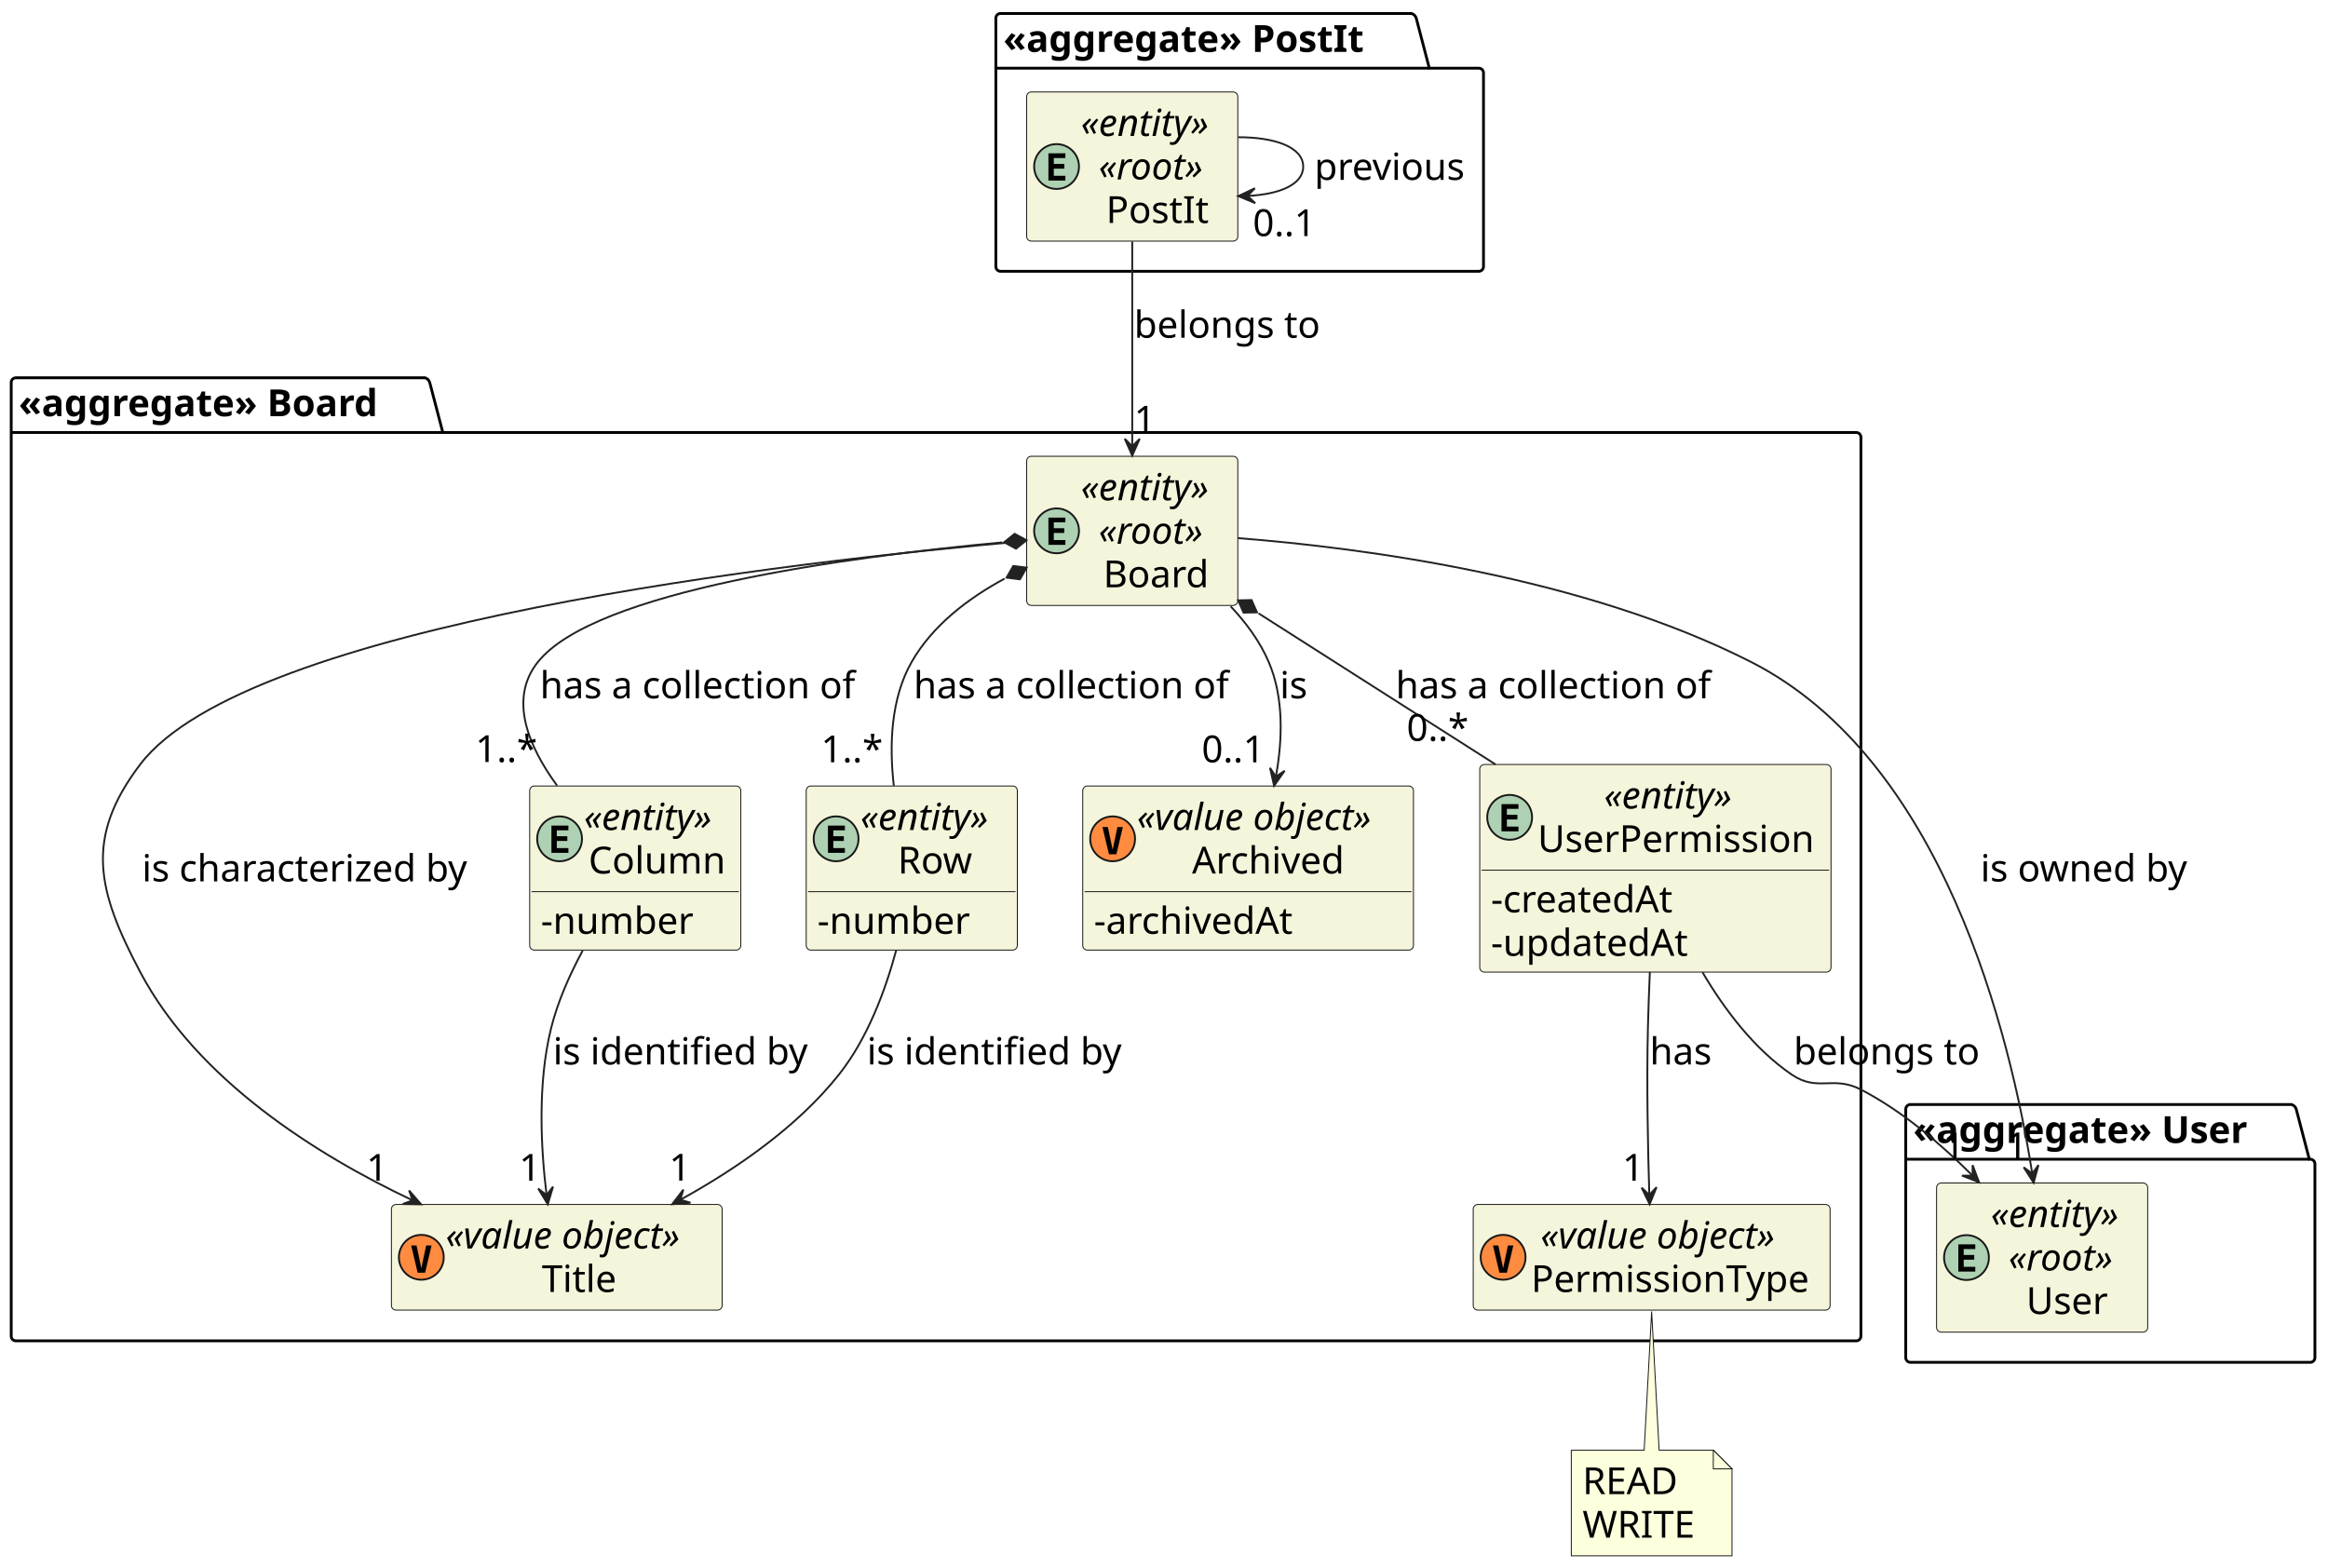
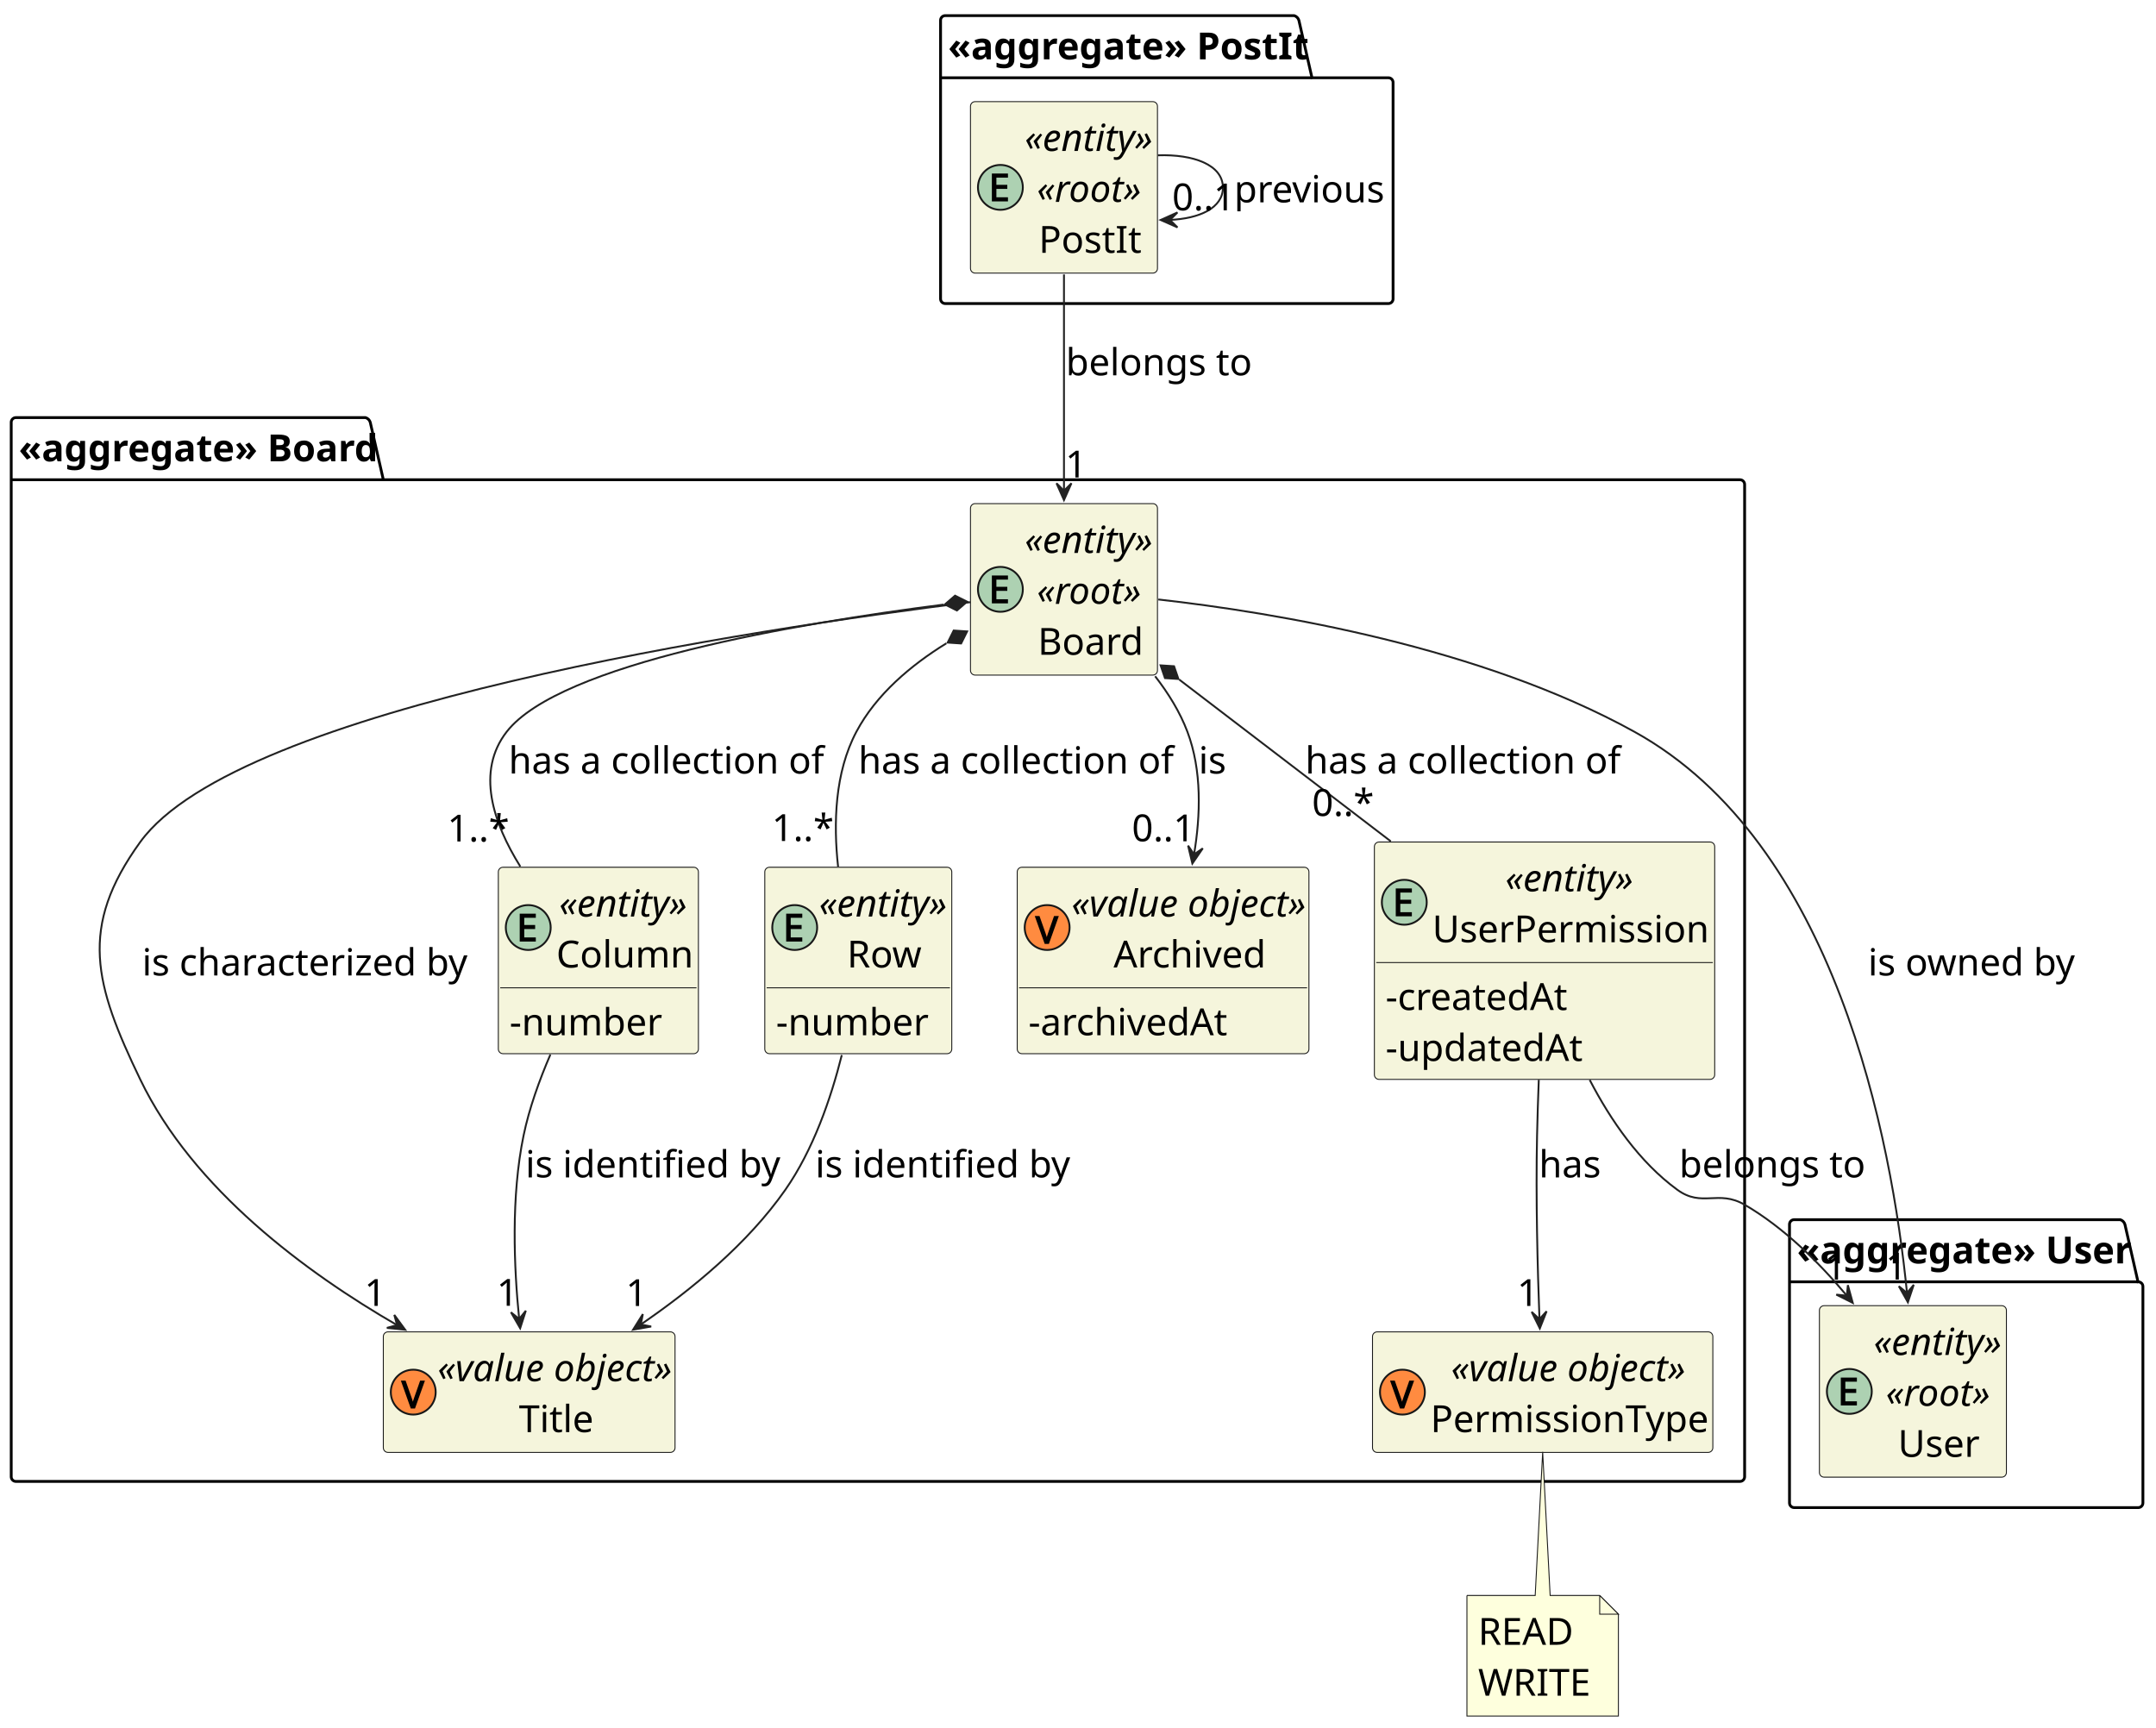
- <svg xmlns="http://www.w3.org/2000/svg" contentStyleType="text/css" height="839px" preserveAspectRatio="none" style="width:1246px;height:839px;background:#FFFFFF;" version="1.1" viewBox="0 0 1246 839" width="1246px" zoomAndPan="magnify">
+ <svg xmlns="http://www.w3.org/2000/svg" contentStyleType="text/css" height="924px" preserveAspectRatio="none" style="width:1153px;height:924px;background:#FFFFFF;" version="1.1" viewBox="0 0 1153 924" width="1153px" zoomAndPan="magnify">
  <defs />
  <g>
    <g id="cluster_&lt;&lt;aggregate&gt;&gt; Board">
-       <path d="M8.5,202.217 L227.5,202.217 A3.75,3.75 0 0 1 230,204.717 L237,231.498 L993.5,231.498 A2.5,2.5 0 0 1 996,233.998 L996,715.217 A2.5,2.5 0 0 1 993.5,717.717 L8.5,717.717 A2.5,2.5 0 0 1 6,715.217 L6,204.717 A2.5,2.5 0 0 1 8.5,202.217 " fill="none" style="stroke:#000000;stroke-width:1.5;" />
-       <line style="stroke:#000000;stroke-width:1.5;" x1="6" x2="237" y1="231.498" y2="231.498" />
-       <text fill="#000000" font-family="sans-serif" font-size="20" font-weight="bold" lengthAdjust="spacing" textLength="218" x="10" y="222.781">«aggregate» Board</text>
+       <path d="M8.5,223.36 L195.5,223.36 A3.75,3.75 0 0 1 198,225.86 L205,256.6 L930.5,256.6 A2.5,2.5 0 0 1 933,259.1 L933,789.86 A2.5,2.5 0 0 1 930.5,792.36 L8.5,792.36 A2.5,2.5 0 0 1 6,789.86 L6,225.86 A2.5,2.5 0 0 1 8.5,223.36 " fill="none" style="stroke:#000000;stroke-width:1.5;" />
+       <line style="stroke:#000000;stroke-width:1.5;" x1="6" x2="205" y1="256.6" y2="256.6" />
+       <text fill="#000000" font-family="sans-serif" font-size="20" font-weight="bold" lengthAdjust="spacing" textLength="186" x="10" y="246.74">«aggregate» Board</text>
    </g>
    <g id="cluster_&lt;&lt;aggregate&gt;&gt; PostIt">
-       <path d="M535.5,7.217 L755.5,7.217 A3.75,3.75 0 0 1 758,9.717 L765,36.498 L791.5,36.498 A2.5,2.5 0 0 1 794,38.998 L794,142.717 A2.5,2.5 0 0 1 791.5,145.217 L535.5,145.217 A2.5,2.5 0 0 1 533,142.717 L533,9.717 A2.5,2.5 0 0 1 535.5,7.217 " fill="none" style="stroke:#000000;stroke-width:1.5;" />
-       <line style="stroke:#000000;stroke-width:1.5;" x1="533" x2="765" y1="36.498" y2="36.498" />
-       <text fill="#000000" font-family="sans-serif" font-size="20" font-weight="bold" lengthAdjust="spacing" textLength="219" x="537" y="27.781">«aggregate» PostIt</text>
+       <path d="M505.5,8.36 L692.125,8.36 A3.75,3.75 0 0 1 694.625,10.86 L701.625,41.6 L742.5,41.6 A2.5,2.5 0 0 1 745,44.1 L745,159.86 A2.5,2.5 0 0 1 742.5,162.36 L505.5,162.36 A2.5,2.5 0 0 1 503,159.86 L503,10.86 A2.5,2.5 0 0 1 505.5,8.36 " fill="none" style="stroke:#000000;stroke-width:1.5;" />
+       <line style="stroke:#000000;stroke-width:1.5;" x1="503" x2="701.625" y1="41.6" y2="41.6" />
+       <text fill="#000000" font-family="sans-serif" font-size="20" font-weight="bold" lengthAdjust="spacing" textLength="185.625" x="507" y="31.74">«aggregate» PostIt</text>
    </g>
    <g id="cluster_&lt;&lt;aggregate&gt;&gt; User">
-       <path d="M1022.5,591.217 L1226.5,591.217 A3.75,3.75 0 0 1 1229,593.717 L1236,620.498 L1236.5,620.498 A2.5,2.5 0 0 1 1239,622.998 L1239,726.717 A2.5,2.5 0 0 1 1236.5,729.217 L1022.5,729.217 A2.5,2.5 0 0 1 1020,726.717 L1020,593.717 A2.5,2.5 0 0 1 1022.5,591.217 " fill="none" style="stroke:#000000;stroke-width:1.5;" />
-       <line style="stroke:#000000;stroke-width:1.5;" x1="1020" x2="1236" y1="620.498" y2="620.498" />
-       <text fill="#000000" font-family="sans-serif" font-size="20" font-weight="bold" lengthAdjust="spacing" textLength="203" x="1024" y="611.781">«aggregate» User</text>
+       <path d="M959.5,652.36 L1133.875,652.36 A3.75,3.75 0 0 1 1136.375,654.86 L1143.375,685.6 L1143.5,685.6 A2.5,2.5 0 0 1 1146,688.1 L1146,803.86 A2.5,2.5 0 0 1 1143.5,806.36 L959.5,806.36 A2.5,2.5 0 0 1 957,803.86 L957,654.86 A2.5,2.5 0 0 1 959.5,652.36 " fill="none" style="stroke:#000000;stroke-width:1.5;" />
+       <line style="stroke:#000000;stroke-width:1.5;" x1="957" x2="1143.375" y1="685.6" y2="685.6" />
+       <text fill="#000000" font-family="sans-serif" font-size="20" font-weight="bold" lengthAdjust="spacing" textLength="173.375" x="961" y="675.74">«aggregate» User</text>
    </g>
    <g id="elem_Board">
-       <rect codeLine="37" fill="#F5F5DC" height="79.844" id="Board" rx="2.5" ry="2.5" style="stroke:#181818;stroke-width:0.5;" width="113" x="549.5" y="244.217" />
-       <ellipse cx="565.5" cy="284.139" fill="#ADD1B2" rx="12" ry="12" style="stroke:#181818;stroke-width:1.0;" />
-       <path d="M570.219,291.639 L561.141,291.639 L561.141,277.06 L570.219,277.06 L570.219,279.592 L564.016,279.592 L564.016,282.748 L569.641,282.748 L569.641,285.279 L564.016,285.279 L564.016,289.092 L570.219,289.092 L570.219,291.639 Z " fill="#000000" />
-       <text fill="#000000" font-family="sans-serif" font-size="20" font-style="italic" lengthAdjust="spacing" textLength="83" x="578.5" y="267.781">«entity»</text>
-       <text fill="#000000" font-family="sans-serif" font-size="20" font-style="italic" lengthAdjust="spacing" textLength="64" x="588" y="291.062">«root»</text>
-       <text fill="#000000" font-family="sans-serif" font-size="20" lengthAdjust="spacing" textLength="59" x="590.5" y="314.344">Board</text>
+       <rect codeLine="37" fill="#F5F5DC" height="91.72" id="Board" rx="2.5" ry="2.5" style="stroke:#181818;stroke-width:0.5;" width="100" x="519" y="269.36" />
+       <ellipse cx="535" cy="315.22" fill="#ADD1B2" rx="12" ry="12" style="stroke:#181818;stroke-width:1.0;" />
+       <path d="M539.047,322.72 L530.438,322.72 L530.438,307.814 L539.047,307.814 L539.047,310.017 L532.859,310.017 L532.859,313.861 L538.688,313.861 L538.688,316.033 L532.859,316.033 L532.859,320.517 L539.047,320.517 L539.047,322.72 Z " fill="#000000" />
+       <text fill="#000000" font-family="sans-serif" font-size="20" font-style="italic" lengthAdjust="spacing" textLength="70" x="548" y="295.74">«entity»</text>
+       <text fill="#000000" font-family="sans-serif" font-size="20" font-style="italic" lengthAdjust="spacing" textLength="57" x="554.5" y="322.98">«root»</text>
+       <text fill="#000000" font-family="sans-serif" font-size="20" lengthAdjust="spacing" textLength="56" x="555" y="350.22">Board</text>
    </g>
    <g id="elem_Title">
-       <rect codeLine="48" fill="#F5F5DC" height="56.562" id="Title" rx="2.5" ry="2.5" style="stroke:#181818;stroke-width:0.5;" width="177" x="209.5" y="644.717" />
-       <ellipse cx="225.5" cy="672.998" fill="#FF8B40" rx="12" ry="12" style="stroke:#181818;stroke-width:1.0;" />
-       <path d="M225.516,678.842 L228.078,666.67 L230.984,666.67 L227.516,681.248 L223.531,681.248 L220.062,666.67 L222.953,666.67 L225.516,678.842 Z " fill="#000000" />
-       <text fill="#000000" font-family="sans-serif" font-size="20" font-style="italic" lengthAdjust="spacing" textLength="147" x="238.5" y="668.281">«value object»</text>
-       <text fill="#000000" font-family="sans-serif" font-size="20" lengthAdjust="spacing" textLength="44" x="290" y="691.562">Title</text>
+       <rect codeLine="48" fill="#F5F5DC" height="64.48" id="Title" rx="2.5" ry="2.5" style="stroke:#181818;stroke-width:0.5;" width="156" x="205" y="712.36" />
+       <ellipse cx="221" cy="744.6" fill="#FF8B40" rx="12" ry="12" style="stroke:#181818;stroke-width:1.0;" />
+       <path d="M227.25,738.444 L221.938,753.35 L219.688,753.35 L214.375,738.444 L216.906,738.444 L220.203,747.803 Q220.422,748.397 220.578,748.944 Q220.75,749.491 220.875,749.991 Q221.016,750.475 220.812,750.522 Q220.594,750.491 220.734,749.975 Q220.875,749.459 221.047,748.928 Q221.219,748.381 221.422,747.772 L224.688,738.444 L227.25,738.444 Z " fill="#000000" />
+       <text fill="#000000" font-family="sans-serif" font-size="20" font-style="italic" lengthAdjust="spacing" textLength="126" x="234" y="738.74">«value object»</text>
+       <text fill="#000000" font-family="sans-serif" font-size="20" lengthAdjust="spacing" textLength="39" x="277.5" y="765.98">Title</text>
    </g>
    <g id="elem_Column">
-       <rect codeLine="40" fill="#F5F5DC" height="87.844" id="Column" rx="2.5" ry="2.5" style="stroke:#181818;stroke-width:0.5;" width="113" x="283.5" y="420.717" />
-       <ellipse cx="299.5" cy="448.998" fill="#ADD1B2" rx="12" ry="12" style="stroke:#181818;stroke-width:1.0;" />
-       <path d="M304.219,456.498 L295.141,456.498 L295.141,441.92 L304.219,441.92 L304.219,444.451 L298.016,444.451 L298.016,447.607 L303.641,447.607 L303.641,450.139 L298.016,450.139 L298.016,453.951 L304.219,453.951 L304.219,456.498 Z " fill="#000000" />
-       <text fill="#000000" font-family="sans-serif" font-size="20" font-style="italic" lengthAdjust="spacing" textLength="83" x="312.5" y="444.281">«entity»</text>
-       <text fill="#000000" font-family="sans-serif" font-size="20" lengthAdjust="spacing" textLength="78" x="315" y="467.562">Column</text>
-       <line style="stroke:#181818;stroke-width:0.5;" x1="284.5" x2="395.5" y1="477.279" y2="477.279" />
-       <text fill="#000000" font-family="sans-serif" font-size="20" lengthAdjust="spacing" textLength="86" x="289.5" y="499.844">-number</text>
+       <rect codeLine="40" fill="#F5F5DC" height="99.72" id="Column" rx="2.5" ry="2.5" style="stroke:#181818;stroke-width:0.5;" width="107" x="266.5" y="463.86" />
+       <ellipse cx="282.5" cy="496.1" fill="#ADD1B2" rx="12" ry="12" style="stroke:#181818;stroke-width:1.0;" />
+       <path d="M286.547,503.6 L277.938,503.6 L277.938,488.694 L286.547,488.694 L286.547,490.897 L280.359,490.897 L280.359,494.741 L286.188,494.741 L286.188,496.913 L280.359,496.913 L280.359,501.397 L286.547,501.397 L286.547,503.6 Z " fill="#000000" />
+       <text fill="#000000" font-family="sans-serif" font-size="20" font-style="italic" lengthAdjust="spacing" textLength="70" x="299" y="490.24">«entity»</text>
+       <text fill="#000000" font-family="sans-serif" font-size="20" lengthAdjust="spacing" textLength="73" x="297.5" y="517.48">Column</text>
+       <line style="stroke:#181818;stroke-width:0.5;" x1="267.5" x2="372.5" y1="528.34" y2="528.34" />
+       <text fill="#000000" font-family="sans-serif" font-size="20" lengthAdjust="spacing" textLength="80" x="272.5" y="553.72">-number</text>
    </g>
    <g id="elem_Row">
-       <rect codeLine="44" fill="#F5F5DC" height="87.844" id="Row" rx="2.5" ry="2.5" style="stroke:#181818;stroke-width:0.5;" width="113" x="431.5" y="420.717" />
-       <ellipse cx="447.5" cy="448.998" fill="#ADD1B2" rx="12" ry="12" style="stroke:#181818;stroke-width:1.0;" />
-       <path d="M452.219,456.498 L443.141,456.498 L443.141,441.92 L452.219,441.92 L452.219,444.451 L446.016,444.451 L446.016,447.607 L451.641,447.607 L451.641,450.139 L446.016,450.139 L446.016,453.951 L452.219,453.951 L452.219,456.498 Z " fill="#000000" />
-       <text fill="#000000" font-family="sans-serif" font-size="20" font-style="italic" lengthAdjust="spacing" textLength="83" x="460.5" y="444.281">«entity»</text>
-       <text fill="#000000" font-family="sans-serif" font-size="20" lengthAdjust="spacing" textLength="43" x="480.5" y="467.562">Row</text>
-       <line style="stroke:#181818;stroke-width:0.5;" x1="432.5" x2="543.5" y1="477.279" y2="477.279" />
-       <text fill="#000000" font-family="sans-serif" font-size="20" lengthAdjust="spacing" textLength="86" x="437.5" y="499.844">-number</text>
+       <rect codeLine="44" fill="#F5F5DC" height="99.72" id="Row" rx="2.5" ry="2.5" style="stroke:#181818;stroke-width:0.5;" width="100" x="409" y="463.86" />
+       <ellipse cx="425" cy="496.1" fill="#ADD1B2" rx="12" ry="12" style="stroke:#181818;stroke-width:1.0;" />
+       <path d="M429.047,503.6 L420.438,503.6 L420.438,488.694 L429.047,488.694 L429.047,490.897 L422.859,490.897 L422.859,494.741 L428.688,494.741 L428.688,496.913 L422.859,496.913 L422.859,501.397 L429.047,501.397 L429.047,503.6 Z " fill="#000000" />
+       <text fill="#000000" font-family="sans-serif" font-size="20" font-style="italic" lengthAdjust="spacing" textLength="70" x="438" y="490.24">«entity»</text>
+       <text fill="#000000" font-family="sans-serif" font-size="20" lengthAdjust="spacing" textLength="40" x="453" y="517.48">Row</text>
+       <line style="stroke:#181818;stroke-width:0.5;" x1="410" x2="508" y1="528.34" y2="528.34" />
+       <text fill="#000000" font-family="sans-serif" font-size="20" lengthAdjust="spacing" textLength="80" x="415" y="553.72">-number</text>
    </g>
    <g id="elem_Archived">
-       <rect codeLine="50" fill="#F5F5DC" height="87.844" id="Archived" rx="2.5" ry="2.5" style="stroke:#181818;stroke-width:0.5;" width="177" x="579.5" y="420.717" />
-       <ellipse cx="595.5" cy="448.998" fill="#FF8B40" rx="12" ry="12" style="stroke:#181818;stroke-width:1.0;" />
-       <path d="M595.516,454.842 L598.078,442.67 L600.984,442.67 L597.516,457.248 L593.531,457.248 L590.062,442.67 L592.953,442.67 L595.516,454.842 Z " fill="#000000" />
-       <text fill="#000000" font-family="sans-serif" font-size="20" font-style="italic" lengthAdjust="spacing" textLength="147" x="608.5" y="444.281">«value object»</text>
-       <text fill="#000000" font-family="sans-serif" font-size="20" lengthAdjust="spacing" textLength="88" x="638" y="467.562">Archived</text>
-       <line style="stroke:#181818;stroke-width:0.5;" x1="580.5" x2="755.5" y1="477.279" y2="477.279" />
-       <text fill="#000000" font-family="sans-serif" font-size="20" lengthAdjust="spacing" textLength="115" x="585.5" y="499.844">-archivedAt</text>
+       <rect codeLine="50" fill="#F5F5DC" height="99.72" id="Archived" rx="2.5" ry="2.5" style="stroke:#181818;stroke-width:0.5;" width="156" x="544" y="463.86" />
+       <ellipse cx="560" cy="496.1" fill="#FF8B40" rx="12" ry="12" style="stroke:#181818;stroke-width:1.0;" />
+       <path d="M566.25,489.944 L560.938,504.85 L558.688,504.85 L553.375,489.944 L555.906,489.944 L559.203,499.303 Q559.422,499.897 559.578,500.444 Q559.75,500.991 559.875,501.491 Q560.016,501.975 559.812,502.022 Q559.594,501.991 559.734,501.475 Q559.875,500.959 560.047,500.428 Q560.219,499.881 560.422,499.272 L563.688,489.944 L566.25,489.944 Z " fill="#000000" />
+       <text fill="#000000" font-family="sans-serif" font-size="20" font-style="italic" lengthAdjust="spacing" textLength="126" x="573" y="490.24">«value object»</text>
+       <text fill="#000000" font-family="sans-serif" font-size="20" lengthAdjust="spacing" textLength="81" x="595.5" y="517.48">Archived</text>
+       <line style="stroke:#181818;stroke-width:0.5;" x1="545" x2="699" y1="528.34" y2="528.34" />
+       <text fill="#000000" font-family="sans-serif" font-size="20" lengthAdjust="spacing" textLength="105" x="550" y="553.72">-archivedAt</text>
    </g>
    <g id="elem_UserPermission">
-       <rect codeLine="54" fill="#F5F5DC" height="111.125" id="UserPermission" rx="2.5" ry="2.5" style="stroke:#181818;stroke-width:0.5;" width="188" x="792" y="409.217" />
-       <ellipse cx="808" cy="437.498" fill="#ADD1B2" rx="12" ry="12" style="stroke:#181818;stroke-width:1.0;" />
-       <path d="M812.719,444.998 L803.641,444.998 L803.641,430.42 L812.719,430.42 L812.719,432.951 L806.516,432.951 L806.516,436.107 L812.141,436.107 L812.141,438.639 L806.516,438.639 L806.516,442.451 L812.719,442.451 L812.719,444.998 Z " fill="#000000" />
-       <text fill="#000000" font-family="sans-serif" font-size="20" font-style="italic" lengthAdjust="spacing" textLength="83" x="858.5" y="432.781">«entity»</text>
-       <text fill="#000000" font-family="sans-serif" font-size="20" lengthAdjust="spacing" textLength="154" x="823" y="456.062">UserPermission</text>
-       <line style="stroke:#181818;stroke-width:0.5;" x1="793" x2="979" y1="465.779" y2="465.779" />
-       <text fill="#000000" font-family="sans-serif" font-size="20" lengthAdjust="spacing" textLength="105" x="798" y="488.344">-createdAt</text>
-       <text fill="#000000" font-family="sans-serif" font-size="20" lengthAdjust="spacing" textLength="113" x="798" y="511.625">-updatedAt</text>
+       <rect codeLine="54" fill="#F5F5DC" height="126.96" id="UserPermission" rx="2.5" ry="2.5" style="stroke:#181818;stroke-width:0.5;" width="182" x="735" y="450.36" />
+       <ellipse cx="751" cy="482.6" fill="#ADD1B2" rx="12" ry="12" style="stroke:#181818;stroke-width:1.0;" />
+       <path d="M755.047,490.1 L746.438,490.1 L746.438,475.194 L755.047,475.194 L755.047,477.397 L748.859,477.397 L748.859,481.241 L754.688,481.241 L754.688,483.413 L748.859,483.413 L748.859,487.897 L755.047,487.897 L755.047,490.1 Z " fill="#000000" />
+       <text fill="#000000" font-family="sans-serif" font-size="20" font-style="italic" lengthAdjust="spacing" textLength="70" x="805" y="476.74">«entity»</text>
+       <text fill="#000000" font-family="sans-serif" font-size="20" lengthAdjust="spacing" textLength="148" x="766" y="503.98">UserPermission</text>
+       <line style="stroke:#181818;stroke-width:0.5;" x1="736" x2="916" y1="514.84" y2="514.84" />
+       <text fill="#000000" font-family="sans-serif" font-size="20" lengthAdjust="spacing" textLength="96" x="741" y="540.22">-createdAt</text>
+       <text fill="#000000" font-family="sans-serif" font-size="20" lengthAdjust="spacing" textLength="103" x="741" y="567.46">-updatedAt</text>
    </g>
    <g id="elem_PermissionType">
-       <rect codeLine="59" fill="#F5F5DC" height="56.562" id="PermissionType" rx="2.5" ry="2.5" style="stroke:#181818;stroke-width:0.5;" width="191" x="788.5" y="644.717" />
-       <ellipse cx="804.5" cy="672.998" fill="#FF8B40" rx="12" ry="12" style="stroke:#181818;stroke-width:1.0;" />
-       <path d="M804.516,678.842 L807.078,666.67 L809.984,666.67 L806.516,681.248 L802.531,681.248 L799.062,666.67 L801.953,666.67 L804.516,678.842 Z " fill="#000000" />
-       <text fill="#000000" font-family="sans-serif" font-size="20" font-style="italic" lengthAdjust="spacing" textLength="147" x="824.5" y="668.281">«value object»</text>
-       <text fill="#000000" font-family="sans-serif" font-size="20" lengthAdjust="spacing" textLength="157" x="819.5" y="691.562">PermissionType</text>
+       <rect codeLine="59" fill="#F5F5DC" height="64.48" id="PermissionType" rx="2.5" ry="2.5" style="stroke:#181818;stroke-width:0.5;" width="182" x="734" y="712.36" />
+       <ellipse cx="750" cy="744.6" fill="#FF8B40" rx="12" ry="12" style="stroke:#181818;stroke-width:1.0;" />
+       <path d="M756.25,738.444 L750.938,753.35 L748.688,753.35 L743.375,738.444 L745.906,738.444 L749.203,747.803 Q749.422,748.397 749.578,748.944 Q749.75,749.491 749.875,749.991 Q750.016,750.475 749.812,750.522 Q749.594,750.491 749.734,749.975 Q749.875,749.459 750.047,748.928 Q750.219,748.381 750.422,747.772 L753.688,738.444 L756.25,738.444 Z " fill="#000000" />
+       <text fill="#000000" font-family="sans-serif" font-size="20" font-style="italic" lengthAdjust="spacing" textLength="126" x="776" y="738.74">«value object»</text>
+       <text fill="#000000" font-family="sans-serif" font-size="20" lengthAdjust="spacing" textLength="148" x="765" y="765.98">PermissionType</text>
    </g>
    <g id="elem_PostIt">
-       <rect codeLine="31" fill="#F5F5DC" height="79.844" id="PostIt" rx="2.5" ry="2.5" style="stroke:#181818;stroke-width:0.5;" width="113" x="549.5" y="49.217" />
-       <ellipse cx="565.5" cy="89.139" fill="#ADD1B2" rx="12" ry="12" style="stroke:#181818;stroke-width:1.0;" />
-       <path d="M570.219,96.639 L561.141,96.639 L561.141,82.061 L570.219,82.061 L570.219,84.592 L564.016,84.592 L564.016,87.748 L569.641,87.748 L569.641,90.279 L564.016,90.279 L564.016,94.092 L570.219,94.092 L570.219,96.639 Z " fill="#000000" />
-       <text fill="#000000" font-family="sans-serif" font-size="20" font-style="italic" lengthAdjust="spacing" textLength="83" x="578.5" y="72.781">«entity»</text>
-       <text fill="#000000" font-family="sans-serif" font-size="20" font-style="italic" lengthAdjust="spacing" textLength="64" x="588" y="96.062">«root»</text>
-       <text fill="#000000" font-family="sans-serif" font-size="20" lengthAdjust="spacing" textLength="56" x="592" y="119.344">PostIt</text>
+       <rect codeLine="31" fill="#F5F5DC" height="91.72" id="PostIt" rx="2.5" ry="2.5" style="stroke:#181818;stroke-width:0.5;" width="100" x="519" y="54.36" />
+       <ellipse cx="535" cy="100.22" fill="#ADD1B2" rx="12" ry="12" style="stroke:#181818;stroke-width:1.0;" />
+       <path d="M539.047,107.72 L530.438,107.72 L530.438,92.814 L539.047,92.814 L539.047,95.017 L532.859,95.017 L532.859,98.861 L538.688,98.861 L538.688,101.032 L532.859,101.032 L532.859,105.517 L539.047,105.517 L539.047,107.72 Z " fill="#000000" />
+       <text fill="#000000" font-family="sans-serif" font-size="20" font-style="italic" lengthAdjust="spacing" textLength="70" x="548" y="80.74">«entity»</text>
+       <text fill="#000000" font-family="sans-serif" font-size="20" font-style="italic" lengthAdjust="spacing" textLength="57" x="554.5" y="107.98">«root»</text>
+       <text fill="#000000" font-family="sans-serif" font-size="20" lengthAdjust="spacing" textLength="55" x="555.5" y="135.22">PostIt</text>
    </g>
    <g id="elem_User">
-       <rect codeLine="34" fill="#F5F5DC" height="79.844" id="User" rx="2.5" ry="2.5" style="stroke:#181818;stroke-width:0.5;" width="113" x="1036.5" y="633.217" />
-       <ellipse cx="1052.5" cy="673.139" fill="#ADD1B2" rx="12" ry="12" style="stroke:#181818;stroke-width:1.0;" />
-       <path d="M1057.219,680.639 L1048.141,680.639 L1048.141,666.061 L1057.219,666.061 L1057.219,668.592 L1051.016,668.592 L1051.016,671.748 L1056.641,671.748 L1056.641,674.279 L1051.016,674.279 L1051.016,678.092 L1057.219,678.092 L1057.219,680.639 Z " fill="#000000" />
-       <text fill="#000000" font-family="sans-serif" font-size="20" font-style="italic" lengthAdjust="spacing" textLength="83" x="1065.5" y="656.781">«entity»</text>
-       <text fill="#000000" font-family="sans-serif" font-size="20" font-style="italic" lengthAdjust="spacing" textLength="64" x="1075" y="680.062">«root»</text>
-       <text fill="#000000" font-family="sans-serif" font-size="20" lengthAdjust="spacing" textLength="45" x="1084.5" y="703.344">User</text>
+       <rect codeLine="34" fill="#F5F5DC" height="91.72" id="User" rx="2.5" ry="2.5" style="stroke:#181818;stroke-width:0.5;" width="100" x="973" y="698.36" />
+       <ellipse cx="989" cy="744.22" fill="#ADD1B2" rx="12" ry="12" style="stroke:#181818;stroke-width:1.0;" />
+       <path d="M993.047,751.72 L984.438,751.72 L984.438,736.814 L993.047,736.814 L993.047,739.017 L986.859,739.017 L986.859,742.861 L992.688,742.861 L992.688,745.033 L986.859,745.033 L986.859,749.517 L993.047,749.517 L993.047,751.72 Z " fill="#000000" />
+       <text fill="#000000" font-family="sans-serif" font-size="20" font-style="italic" lengthAdjust="spacing" textLength="70" x="1002" y="724.74">«entity»</text>
+       <text fill="#000000" font-family="sans-serif" font-size="20" font-style="italic" lengthAdjust="spacing" textLength="57" x="1008.5" y="751.98">«root»</text>
+       <text fill="#000000" font-family="sans-serif" font-size="20" lengthAdjust="spacing" textLength="44" x="1015" y="779.22">User</text>
    </g>
    <g id="elem_GMN14">
-       <path d="M841,776.217 L841,832.779 A0,0 0 0 0 841,832.779 L927,832.779 A0,0 0 0 0 927,832.779 L927,786.217 L917,776.217 L888,776.217 L884,701.997 L880,776.217 L841,776.217 A0,0 0 0 0 841,776.217 " fill="#FEFFDD" style="stroke:#181818;stroke-width:0.5;" />
-       <path d="M917,776.217 L917,786.217 L927,786.217 L917,776.217 " fill="#FEFFDD" style="stroke:#181818;stroke-width:0.5;" />
-       <text fill="#000000" font-family="sans-serif" font-size="20" lengthAdjust="spacing" textLength="56" x="847" y="799.781">READ</text>
-       <text fill="#000000" font-family="sans-serif" font-size="20" lengthAdjust="spacing" textLength="65" x="847" y="823.062">WRITE</text>
+       <path d="M784.5,853.36 L784.5,917.84 A0,0 0 0 0 784.5,917.84 L865.5,917.84 A0,0 0 0 0 865.5,917.84 L865.5,863.36 L855.5,853.36 L829,853.36 L825,776.55 L821,853.36 L784.5,853.36 A0,0 0 0 0 784.5,853.36 " fill="#FEFFDD" style="stroke:#181818;stroke-width:0.5;" />
+       <path d="M855.5,853.36 L855.5,863.36 L865.5,863.36 L855.5,853.36 " fill="#FEFFDD" style="stroke:#181818;stroke-width:0.5;" />
+       <text fill="#000000" font-family="sans-serif" font-size="20" lengthAdjust="spacing" textLength="51" x="790.5" y="879.74">READ</text>
+       <text fill="#000000" font-family="sans-serif" font-size="20" lengthAdjust="spacing" textLength="60" x="790.5" y="906.98">WRITE</text>
    </g>
    <g id="link_Board_Title">
-       <path codeLine="67" d="M549.11,289.597 C424.14,300.547 132.24,333.807 75,409.217 C45.17,448.517 51.95,476.607 75,520.217 C105.61,578.117 169.27,618.107 220.77,642.477 " fill="none" id="Board-to-Title" style="stroke:#222222;stroke-width:1.0;" />
-       <polygon fill="#222222" points="225.4,644.647,218.937,637.215,220.869,642.532,215.553,644.464,225.4,644.647" style="stroke:#222222;stroke-width:1.0;" />
-       <text fill="#000000" font-family="sans-serif" font-size="20" lengthAdjust="spacing" textLength="189" x="76" y="471.781">is characterized by</text>
-       <text fill="#000000" font-family="sans-serif" font-size="20" lengthAdjust="spacing" textLength="13" x="196.086" y="632.021">1</text>
+       <path codeLine="67" d="M518.93,322.08 C404.08,336.35 127.54,377.73 75,450.36 C41.92,496.09 50.52,526.5 75,577.36 C103.36,636.28 163.95,680.8 212.45,708.82 " fill="none" id="Board-to-Title" style="stroke:#222222;stroke-width:1.0;" />
+       <polygon fill="#222222" points="216.69,711.24,210.866,703.298,212.351,708.756,206.892,710.241,216.69,711.24" style="stroke:#222222;stroke-width:1.0;" />
+       <text fill="#000000" font-family="sans-serif" font-size="20" lengthAdjust="spacing" textLength="172" x="76" y="521.74">is characterized by</text>
+       <text fill="#000000" font-family="sans-serif" font-size="20" lengthAdjust="spacing" textLength="11" x="194.894" y="698.465">1</text>
    </g>
    <g id="link_Board_Column">
-       <path codeLine="68" d="M536.37,290.337 C452.37,298.137 318.59,316.277 288,354.217 C272.15,373.877 282.58,399.167 298.14,420.487 " fill="none" id="Board-backto-Column" style="stroke:#222222;stroke-width:1.0;" />
-       <polygon fill="#222222" points="549.4,289.177,543.068,285.727,537.448,290.245,543.78,293.695,549.4,289.177" style="stroke:#222222;stroke-width:1.0;" />
-       <text fill="#000000" font-family="sans-serif" font-size="20" lengthAdjust="spacing" textLength="181" x="289" y="373.781">has a collection of</text>
-       <text fill="#000000" font-family="sans-serif" font-size="20" lengthAdjust="spacing" textLength="35" x="254.422" y="407.898">1..*</text>
+       <path codeLine="68" d="M504.58,323.38 C425.81,333.45 299.41,354.92 271,391.36 C254.5,412.53 263.62,440 278.25,463.46 " fill="none" id="Board-backto-Column" style="stroke:#222222;stroke-width:1.0;" />
+       <polygon fill="#222222" points="517.2,321.82,510.753,318.589,505.291,323.297,511.738,326.528,517.2,321.82" style="stroke:#222222;stroke-width:1.0;" />
+       <text fill="#000000" font-family="sans-serif" font-size="20" lengthAdjust="spacing" textLength="167" x="272" y="413.74">has a collection of</text>
+       <text fill="#000000" font-family="sans-serif" font-size="20" lengthAdjust="spacing" textLength="32" x="239.212" y="450.084">1..*</text>
    </g>
    <g id="link_Board_Row">
-       <path codeLine="69" d="M537.65,309.747 C518.13,320.287 499.15,334.777 488,354.217 C476.65,374.007 475.94,399.297 478.39,420.597 " fill="none" id="Board-backto-Row" style="stroke:#222222;stroke-width:1.0;" />
-       <polygon fill="#222222" points="549.48,303.837,542.325,302.942,538.747,309.203,545.902,310.098,549.48,303.837" style="stroke:#222222;stroke-width:1.0;" />
-       <text fill="#000000" font-family="sans-serif" font-size="20" lengthAdjust="spacing" textLength="181" x="489" y="373.781">has a collection of</text>
-       <text fill="#000000" font-family="sans-serif" font-size="20" lengthAdjust="spacing" textLength="35" x="439.408" y="408.024">1..*</text>
+       <path codeLine="69" d="M506.1,344.09 C487.16,355.78 468.61,371.39 458,391.36 C446.42,413.16 445.64,440.41 448.2,463.58 " fill="none" id="Board-backto-Row" style="stroke:#222222;stroke-width:1.0;" />
+       <polygon fill="#222222" points="517.21,337.72,510.015,337.239,506.803,343.695,513.998,344.176,517.21,337.72" style="stroke:#222222;stroke-width:1.0;" />
+       <text fill="#000000" font-family="sans-serif" font-size="20" lengthAdjust="spacing" textLength="167" x="459" y="413.74">has a collection of</text>
+       <text fill="#000000" font-family="sans-serif" font-size="20" lengthAdjust="spacing" textLength="32" x="412.766" y="449.822">1..*</text>
    </g>
    <g id="link_Board_UserPermission">
-       <path codeLine="70" d="M673.64,328.337 C711.75,352.637 759.73,383.217 800.44,409.167 " fill="none" id="Board-backto-UserPermission" style="stroke:#222222;stroke-width:1.0;" />
-       <polygon fill="#222222" points="662.66,321.337,665.573,327.933,672.782,327.782,669.87,321.185,662.66,321.337" style="stroke:#222222;stroke-width:1.0;" />
-       <text fill="#000000" font-family="sans-serif" font-size="20" lengthAdjust="spacing" textLength="181" x="747" y="373.781">has a collection of</text>
-       <text fill="#000000" font-family="sans-serif" font-size="20" lengthAdjust="spacing" textLength="35" x="752.88" y="396.569">0..*</text>
+       <path codeLine="70" d="M630.62,363.47 C664.54,389.41 707.07,421.93 743.78,450 " fill="none" id="Board-backto-UserPermission" style="stroke:#222222;stroke-width:1.0;" />
+       <polygon fill="#222222" points="620.67,355.87,623.006,362.692,630.202,363.16,627.866,356.338,620.67,355.87" style="stroke:#222222;stroke-width:1.0;" />
+       <text fill="#000000" font-family="sans-serif" font-size="20" lengthAdjust="spacing" textLength="167" x="698" y="413.74">has a collection of</text>
+       <text fill="#000000" font-family="sans-serif" font-size="20" lengthAdjust="spacing" textLength="32" x="701.651" y="436.417">0..*</text>
    </g>
    <g id="link_UserPermission_PermissionType">
-       <path codeLine="72" d="M883.04,520.247 C882.61,530.217 882.23,540.527 882,550.217 C881.28,580.467 881.99,614.937 882.75,639.507 " fill="none" id="UserPermission-to-PermissionType" style="stroke:#222222;stroke-width:1.0;" />
-       <polygon fill="#222222" points="882.92,644.597,886.635,635.476,882.763,639.599,878.639,635.727,882.92,644.597" style="stroke:#222222;stroke-width:1.0;" />
-       <text fill="#000000" font-family="sans-serif" font-size="20" lengthAdjust="spacing" textLength="35" x="883" y="569.781">has</text>
-       <text fill="#000000" font-family="sans-serif" font-size="20" lengthAdjust="spacing" textLength="13" x="868.357" y="631.961">1</text>
+       <path codeLine="72" d="M822.92,577.54 C822.54,587.51 822.21,597.72 822,607.36 C821.28,640.59 822.26,678.38 823.29,705.67 " fill="none" id="UserPermission-to-PermissionType" style="stroke:#222222;stroke-width:1.0;" />
+       <polygon fill="#222222" points="823.47,710.52,827.107,701.367,823.27,705.524,819.114,701.687,823.47,710.52" style="stroke:#222222;stroke-width:1.0;" />
+       <text fill="#000000" font-family="sans-serif" font-size="20" lengthAdjust="spacing" textLength="33" x="823" y="629.74">has</text>
+       <text fill="#000000" font-family="sans-serif" font-size="20" lengthAdjust="spacing" textLength="11" x="811.332" y="698.512">1</text>
    </g>
    <g id="link_UserPermission_User">
-       <path codeLine="73" d="M911.2,520.407 C923.03,540.467 938.98,561.587 959,575.217 C972.91,584.687 981.06,575.487 996,583.217 C1018.08,594.647 1038.91,612.427 1055.56,629.107 " fill="none" id="UserPermission-to-User" style="stroke:#222222;stroke-width:1.0;" />
-       <polygon fill="#222222" points="1059.27,632.867,1055.79,623.653,1055.756,629.31,1050.099,629.276,1059.27,632.867" style="stroke:#222222;stroke-width:1.0;" />
-       <text fill="#000000" font-family="sans-serif" font-size="20" lengthAdjust="spacing" textLength="105" x="960" y="569.781">belongs to</text>
-       <text fill="#000000" font-family="sans-serif" font-size="20" lengthAdjust="spacing" textLength="13" x="1040.11" y="620.525">1</text>
+       <path codeLine="73" d="M850.15,577.6 C861.36,599.18 876.77,621.6 897,636.36 C910.24,646.02 918.82,636.13 933,644.36 C953.93,656.51 972.74,675.17 987.68,693.03 " fill="none" id="UserPermission-to-User" style="stroke:#222222;stroke-width:1.0;" />
+       <polygon fill="#222222" points="990.83,696.87,988.221,687.373,987.662,693.002,982.032,692.443,990.83,696.87" style="stroke:#222222;stroke-width:1.0;" />
+       <text fill="#000000" font-family="sans-serif" font-size="20" lengthAdjust="spacing" textLength="98" x="898" y="629.74">belongs to</text>
+       <text fill="#000000" font-family="sans-serif" font-size="20" lengthAdjust="spacing" textLength="11" x="975.857" y="684.417">1</text>
    </g>
    <g id="link_Row_Title">
-       <path codeLine="75" d="M479.64,508.727 C473.8,530.377 464.24,556.017 449,575.217 C426.66,603.357 393.8,625.837 364.43,642.037 " fill="none" id="Row-to-Title" style="stroke:#222222;stroke-width:1.0;" />
-       <polygon fill="#222222" points="359.75,644.577,369.567,643.79,364.142,642.188,365.745,636.762,359.75,644.577" style="stroke:#222222;stroke-width:1.0;" />
-       <text fill="#000000" font-family="sans-serif" font-size="20" lengthAdjust="spacing" textLength="148" x="464" y="569.781">is identified by</text>
-       <text fill="#000000" font-family="sans-serif" font-size="20" lengthAdjust="spacing" textLength="13" x="358.145" y="631.937">1</text>
+       <path codeLine="75" d="M450.18,564.32 C444.33,587.66 434.89,615.01 420,636.36 C399.84,665.25 369.59,690.04 342.63,708.46 " fill="none" id="Row-to-Title" style="stroke:#222222;stroke-width:1.0;" />
+       <polygon fill="#222222" points="338.55,711.21,348.251,709.507,342.699,708.42,343.787,702.869,338.55,711.21" style="stroke:#222222;stroke-width:1.0;" />
+       <text fill="#000000" font-family="sans-serif" font-size="20" lengthAdjust="spacing" textLength="134" x="436" y="629.74">is identified by</text>
+       <text fill="#000000" font-family="sans-serif" font-size="20" lengthAdjust="spacing" textLength="11" x="334.676" y="698.548">1</text>
    </g>
    <g id="link_Column_Title">
-       <path codeLine="77" d="M311.87,508.797 C304.97,521.607 298.54,536.027 295,550.217 C287.62,579.767 289.48,614.607 292.52,639.477 " fill="none" id="Column-to-Title" style="stroke:#222222;stroke-width:1.0;" />
-       <polygon fill="#222222" points="293.19,644.627,295.999,635.187,292.547,639.668,288.066,636.216,293.19,644.627" style="stroke:#222222;stroke-width:1.0;" />
-       <text fill="#000000" font-family="sans-serif" font-size="20" lengthAdjust="spacing" textLength="148" x="296" y="569.781">is identified by</text>
-       <text fill="#000000" font-family="sans-serif" font-size="20" lengthAdjust="spacing" textLength="13" x="277.857" y="631.997">1</text>
+       <path codeLine="77" d="M294.34,564.05 C288.44,577.71 283.01,592.8 280,607.36 C273.24,640.01 274.85,678.01 277.65,705.53 " fill="none" id="Column-to-Title" style="stroke:#222222;stroke-width:1.0;" />
+       <polygon fill="#222222" points="278.18,710.43,281.206,701.058,277.651,705.458,273.251,701.903,278.18,710.43" style="stroke:#222222;stroke-width:1.0;" />
+       <text fill="#000000" font-family="sans-serif" font-size="20" lengthAdjust="spacing" textLength="134" x="281" y="629.74">is identified by</text>
+       <text fill="#000000" font-family="sans-serif" font-size="20" lengthAdjust="spacing" textLength="11" x="265.606" y="698.407">1</text>
    </g>
    <g id="link_Board_User">
-       <path codeLine="79" d="M662.54,288.037 C730.9,293.397 847.88,308.987 937,354.217 C1040.09,406.527 1075.9,553.497 1087.65,627.887 " fill="none" id="Board-to-User" style="stroke:#222222;stroke-width:1.0;" />
-       <polygon fill="#222222" points="1088.45,633.117,1091.041,623.615,1087.693,628.174,1083.133,624.826,1088.45,633.117" style="stroke:#222222;stroke-width:1.0;" />
-       <text fill="#000000" font-family="sans-serif" font-size="20" lengthAdjust="spacing" textLength="119" x="1060" y="471.781">is owned by</text>
-       <text fill="#000000" font-family="sans-serif" font-size="20" lengthAdjust="spacing" textLength="13" x="1073.689" y="620.492">1</text>
+       <path codeLine="79" d="M619.45,320.63 C682.45,327.73 791.91,345.99 874,391.36 C981.83,450.96 1011.63,609.26 1019.86,691.74 " fill="none" id="Board-to-User" style="stroke:#222222;stroke-width:1.0;" />
+       <polygon fill="#222222" points="1020.31,696.53,1023.442,687.193,1019.838,691.552,1015.478,687.948,1020.31,696.53" style="stroke:#222222;stroke-width:1.0;" />
+       <text fill="#000000" font-family="sans-serif" font-size="20" lengthAdjust="spacing" textLength="110" x="999" y="521.74">is owned by</text>
+       <text fill="#000000" font-family="sans-serif" font-size="20" lengthAdjust="spacing" textLength="11" x="1008.38" y="684.405">1</text>
    </g>
    <g id="link_Board_Archived">
-       <path codeLine="80" d="M658.69,324.577 C666.96,333.357 674.31,343.327 679,354.217 C687.22,373.307 686.47,395.947 682.89,415.667 " fill="none" id="Board-to-Archived" style="stroke:#222222;stroke-width:1.0;" />
-       <polygon fill="#222222" points="681.92,420.617,687.589,412.563,682.89,415.712,679.741,411.012,681.92,420.617" style="stroke:#222222;stroke-width:1.0;" />
-       <text fill="#000000" font-family="sans-serif" font-size="20" lengthAdjust="spacing" textLength="16" x="685" y="373.781">is</text>
-       <text fill="#000000" font-family="sans-serif" font-size="20" lengthAdjust="spacing" textLength="38" x="643.174" y="408.047">0..1</text>
+       <path codeLine="80" d="M617.75,361.7 C624.81,370.79 631.02,380.81 635,391.36 C642.81,412.04 642.1,436.02 638.52,457.19 " fill="none" id="Board-to-Archived" style="stroke:#222222;stroke-width:1.0;" />
+       <polygon fill="#222222" points="637.66,461.88,643.235,453.76,638.572,456.964,635.369,452.301,637.66,461.88" style="stroke:#222222;stroke-width:1.0;" />
+       <text fill="#000000" font-family="sans-serif" font-size="20" lengthAdjust="spacing" textLength="15" x="641" y="413.74">is</text>
+       <text fill="#000000" font-family="sans-serif" font-size="20" lengthAdjust="spacing" textLength="32" x="605.304" y="449.972">0..1</text>
    </g>
    <g id="link_PostIt_Board">
-       <path codeLine="82" d="M606,129.277 C606,160.957 606,205.617 606,238.687 " fill="none" id="PostIt-to-Board" style="stroke:#222222;stroke-width:1.0;" />
-       <polygon fill="#222222" points="606,243.887,610,234.887,606,238.887,602,234.887,606,243.887" style="stroke:#222222;stroke-width:1.0;" />
-       <text fill="#000000" font-family="sans-serif" font-size="20" lengthAdjust="spacing" textLength="105" x="607" y="180.781">belongs to</text>
-       <text fill="#000000" font-family="sans-serif" font-size="20" lengthAdjust="spacing" textLength="13" x="606.995" y="231.548">1</text>
+       <path codeLine="82" d="M569,146.79 C569,180.72 569,227.15 569,262.53 " fill="none" id="PostIt-to-Board" style="stroke:#222222;stroke-width:1.0;" />
+       <polygon fill="#222222" points="569,267.48,573,258.48,569,262.48,565,258.48,569,267.48" style="stroke:#222222;stroke-width:1.0;" />
+       <text fill="#000000" font-family="sans-serif" font-size="20" lengthAdjust="spacing" textLength="98" x="570" y="200.74">belongs to</text>
+       <text fill="#000000" font-family="sans-serif" font-size="20" lengthAdjust="spacing" textLength="11" x="569.739" y="255.371">1</text>
    </g>
    <g id="link_PostIt_PostIt">
-       <path codeLine="83" d="M662.74,73.467 C682.01,73.387 697.5,78.637 697.5,89.217 C697.5,98.807 684.78,104.017 668.05,104.847 " fill="none" id="PostIt-to-PostIt" style="stroke:#222222;stroke-width:1.0;" />
-       <polygon fill="#222222" points="662.74,104.967,671.829,108.76,667.739,104.853,671.646,100.762,662.74,104.967" style="stroke:#222222;stroke-width:1.0;" />
-       <text fill="#000000" font-family="sans-serif" font-size="20" lengthAdjust="spacing" textLength="85" x="703.5" y="96.281">previous</text>
-       <text fill="#000000" font-family="sans-serif" font-size="20" lengthAdjust="spacing" textLength="38" x="670.551" y="126.364">0..1</text>
+       <path codeLine="83" d="M619.19,83.07 C638.24,82.4 654,88.17 654,100.36 C654,111.22 641.5,116.98 625.31,117.64 " fill="none" id="PostIt-to-PostIt" style="stroke:#222222;stroke-width:1.0;" />
+       <polygon fill="#222222" points="620.7,117.65,629.711,121.624,625.7,117.636,629.688,113.624,620.7,117.65" style="stroke:#222222;stroke-width:1.0;" />
+       <text fill="#000000" font-family="sans-serif" font-size="20" lengthAdjust="spacing" textLength="80" x="660" y="108.24">previous</text>
+       <text fill="#000000" font-family="sans-serif" font-size="20" lengthAdjust="spacing" textLength="32" x="626.843" y="112.498">0..1</text>
    </g>
  </g>
</svg>
